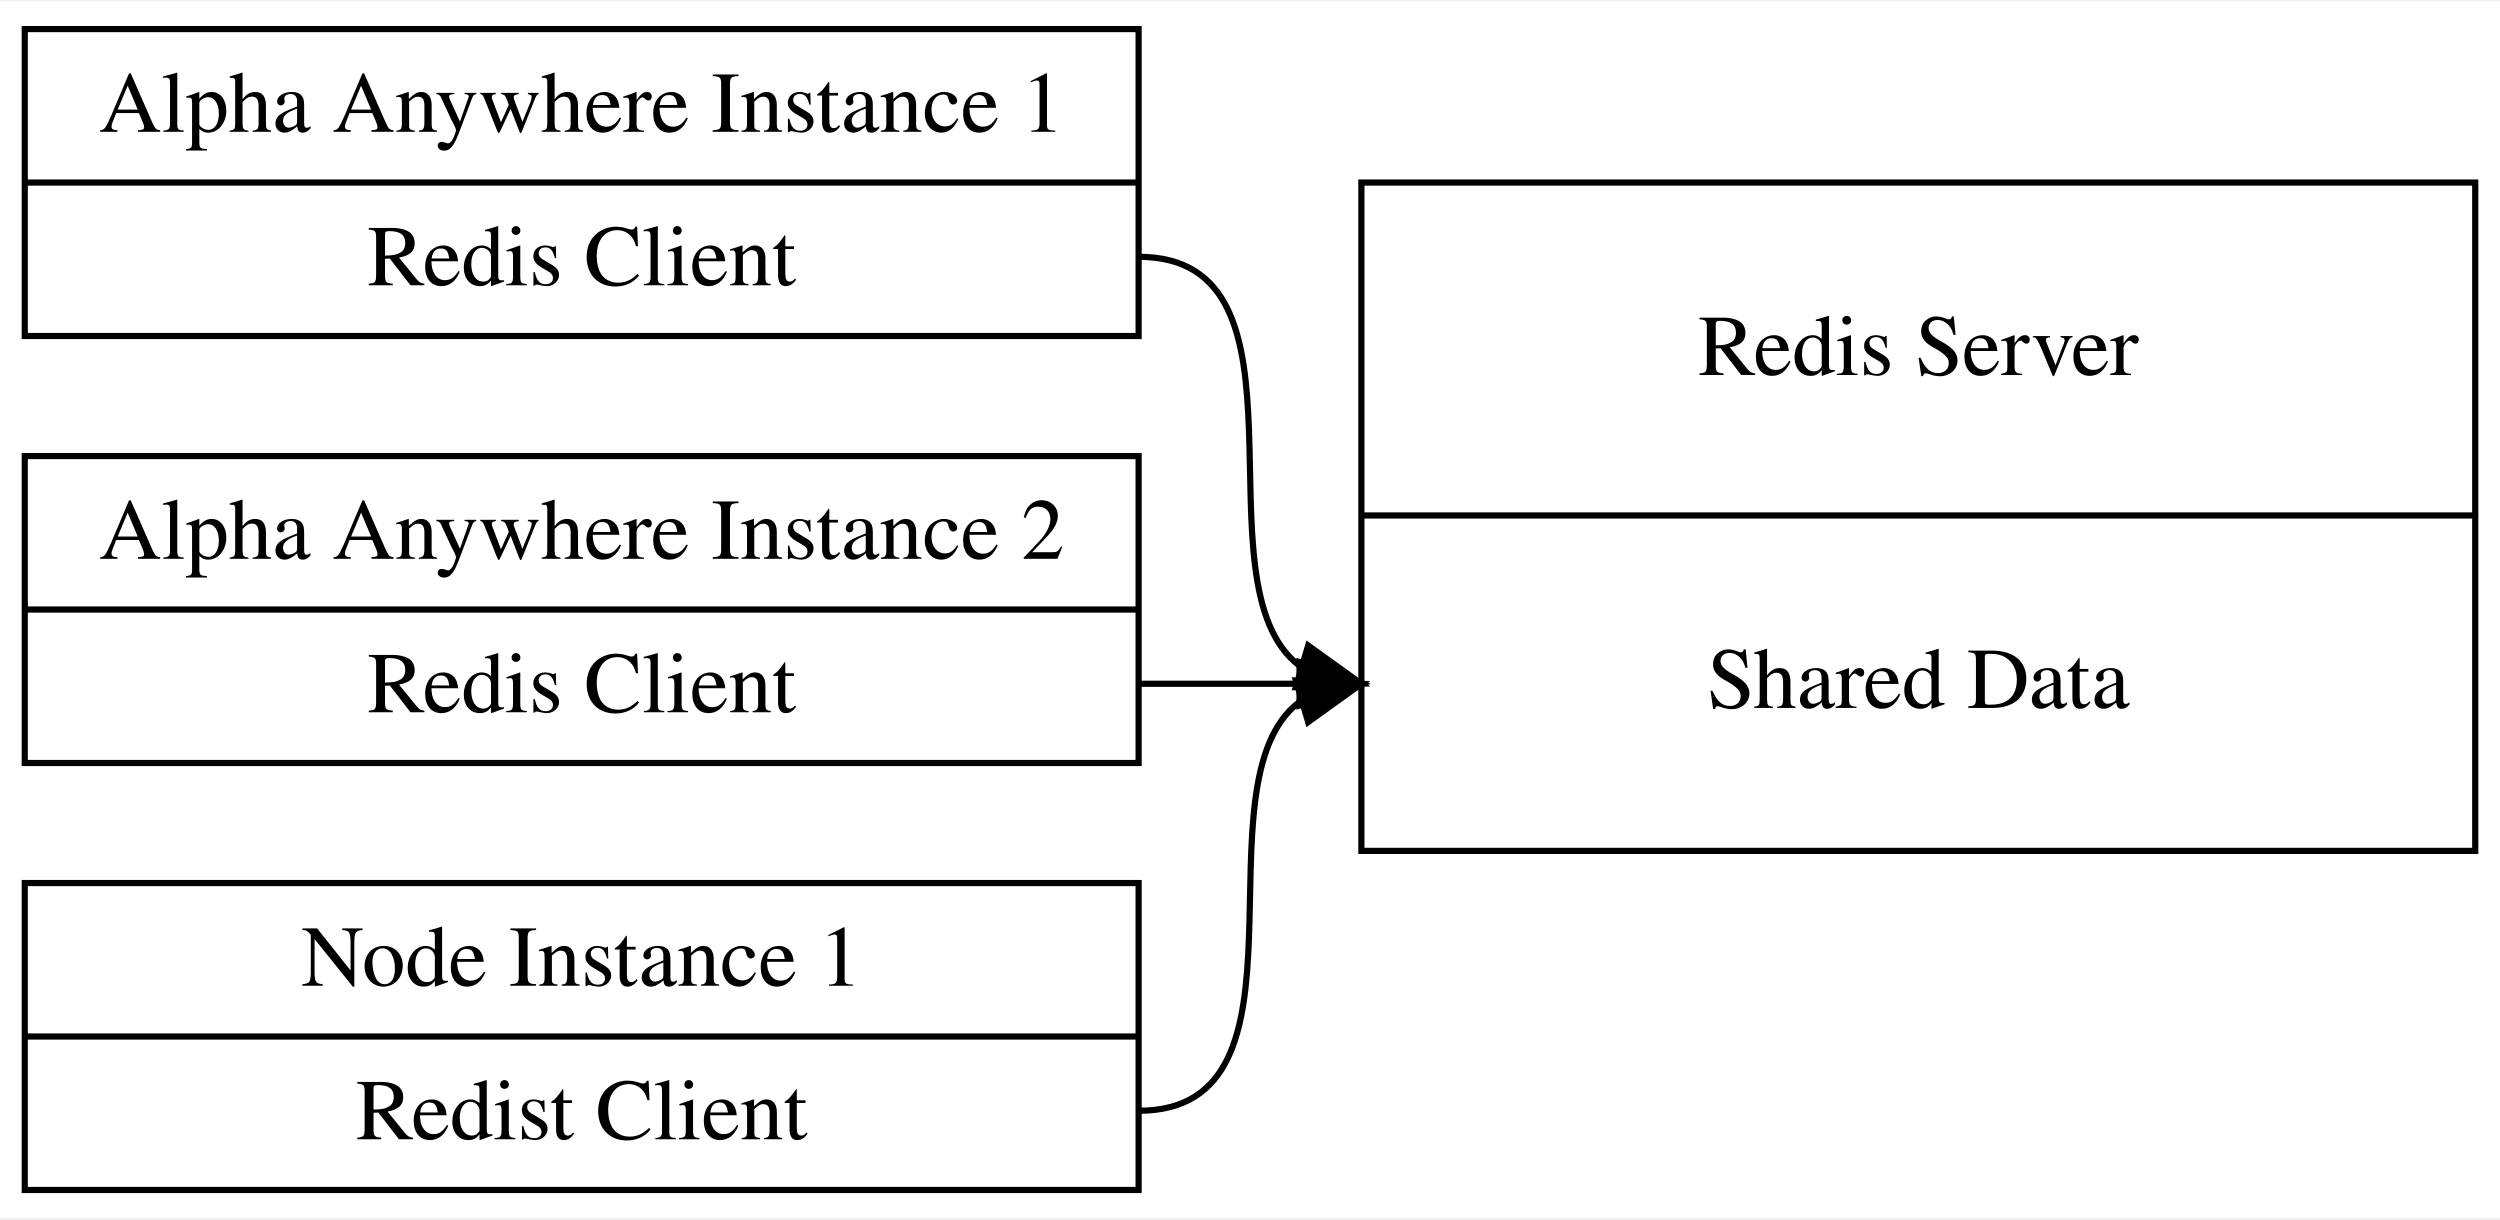
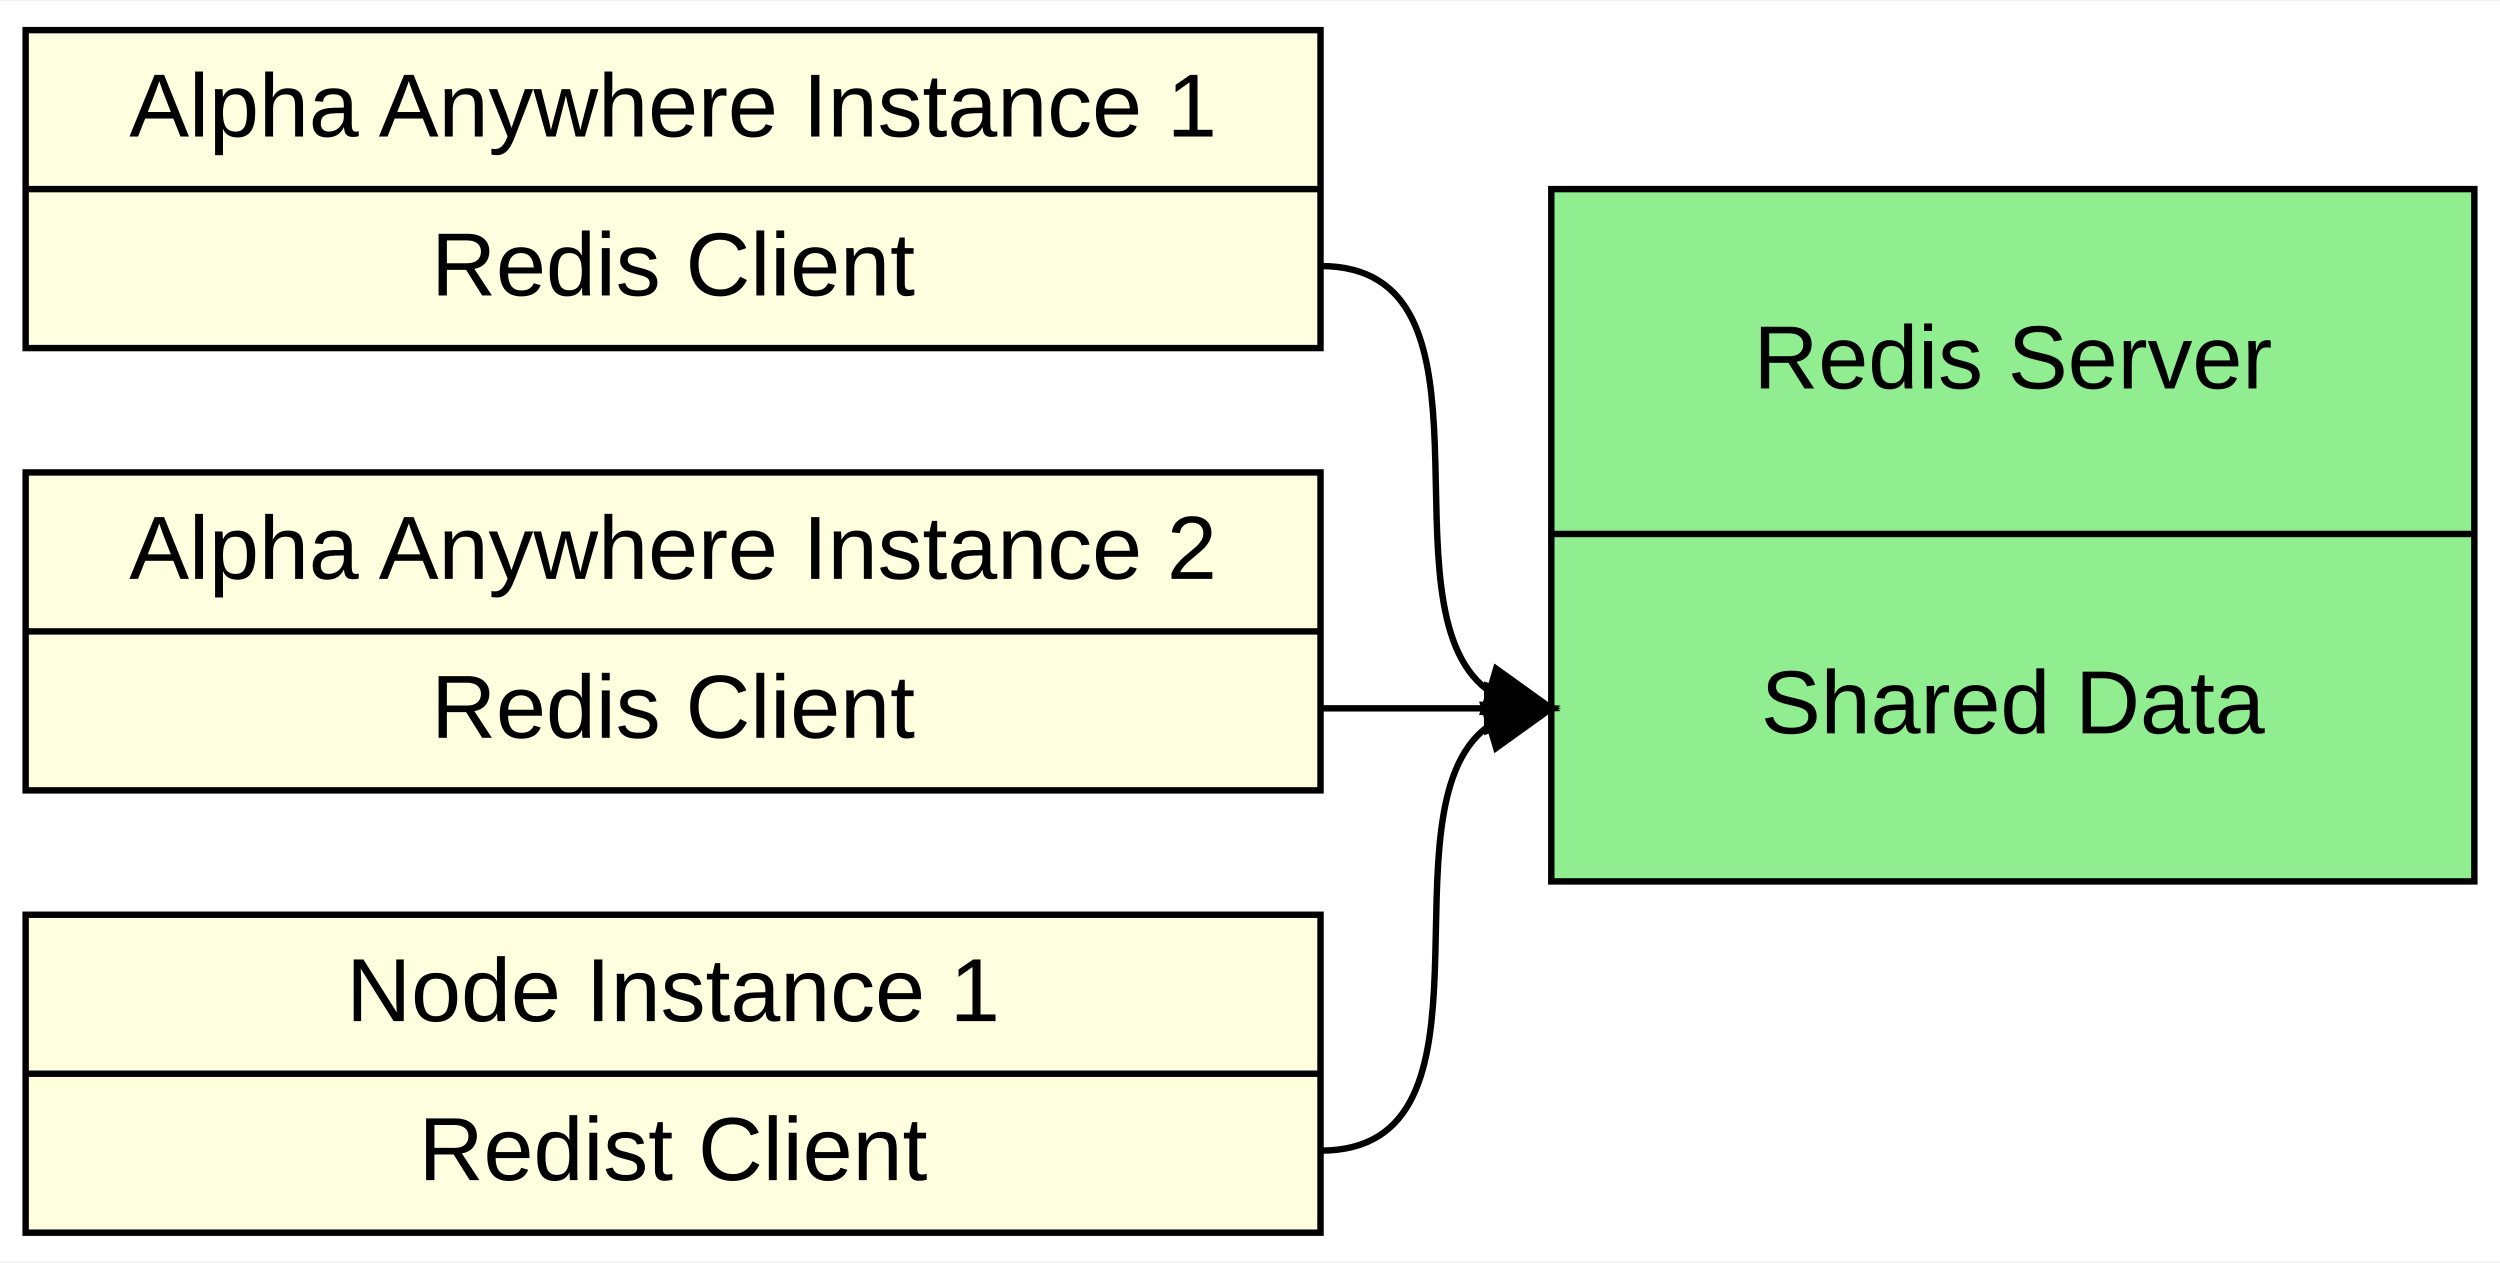
- <svg xmlns="http://www.w3.org/2000/svg" width="404pt" height="197pt" viewBox="0.00 0.00 404.00 196.60">
+ <svg xmlns="http://www.w3.org/2000/svg" width="390pt" height="197pt" viewBox="0.00 0.00 390.00 196.60">
  <g id="graph0" class="graph" transform="scale(1 1) rotate(0) translate(4 192.6)">
-     <polygon fill="white" stroke="none" points="-4,4 -4,-192.6 400,-192.6 400,4 -4,4" />
+     <polygon fill="white" stroke="none" points="-4,4 -4,-192.6 386,-192.6 386,4 -4,4" />
    <g id="node1" class="node">
-       <polygon fill="none" stroke="black" points="0,-138.5 0,-188.1 180,-188.1 180,-138.5 0,-138.5" />
-       <text text-anchor="middle" x="90" y="-171.5" font-family="Times,serif" font-size="14.00">Alpha Anywhere Instance 1</text>
-       <polyline fill="none" stroke="black" points="0,-163.3 180,-163.3 " />
-       <text text-anchor="middle" x="90" y="-146.7" font-family="Times,serif" font-size="14.00">Redis Client</text>
+       <polygon fill="lightyellow" stroke="black" points="0,-138.5 0,-188.1 202,-188.1 202,-138.5 0,-138.5" />
+       <text text-anchor="middle" x="101" y="-171.5" font-family="Arial" font-size="14.00">Alpha Anywhere Instance 1</text>
+       <polyline fill="none" stroke="black" points="0,-163.3 202,-163.3 " />
+       <text text-anchor="middle" x="101" y="-146.7" font-family="Arial" font-size="14.00">Redis Client</text>
    </g>
    <g id="node4" class="node">
-       <polygon fill="none" stroke="black" points="216,-55.3 216,-163.3 396,-163.3 396,-55.3 216,-55.3" />
-       <text text-anchor="middle" x="306" y="-132.2" font-family="Times,serif" font-size="14.00">Redis Server</text>
-       <polyline fill="none" stroke="black" points="216,-109.5 396,-109.5 " />
-       <text text-anchor="middle" x="306" y="-78.4" font-family="Times,serif" font-size="14.00">Shared Data</text>
+       <polygon fill="lightgreen" stroke="black" points="238,-55.3 238,-163.3 382,-163.3 382,-55.3 238,-55.3" />
+       <text text-anchor="middle" x="310" y="-132.2" font-family="Arial" font-size="14.00">Redis Server</text>
+       <polyline fill="none" stroke="black" points="238,-109.5 382,-109.5 " />
+       <text text-anchor="middle" x="310" y="-78.4" font-family="Arial" font-size="14.00">Shared Data</text>
    </g>
    <g id="edge1" class="edge">
-       <path fill="none" stroke="black" d="M180,-151.3C210.266,-151.3 188.646,-98.472 205.941,-85.265" />
-       <polygon fill="black" stroke="black" points="207.397,-88.484 216,-82.3 205.418,-81.77 207.397,-88.484" />
+       <path fill="none" stroke="black" d="M202,-151.3C232.266,-151.3 210.646,-98.472 227.941,-85.265" />
+       <polygon fill="black" stroke="black" points="229.397,-88.484 238,-82.3 227.418,-81.77 229.397,-88.484" />
    </g>
    <g id="node2" class="node">
-       <polygon fill="none" stroke="black" points="0,-69.5 0,-119.1 180,-119.1 180,-69.5 0,-69.5" />
-       <text text-anchor="middle" x="90" y="-102.5" font-family="Times,serif" font-size="14.00">Alpha Anywhere Instance 2</text>
-       <polyline fill="none" stroke="black" points="0,-94.3 180,-94.3 " />
-       <text text-anchor="middle" x="90" y="-77.7" font-family="Times,serif" font-size="14.00">Redis Client</text>
+       <polygon fill="lightyellow" stroke="black" points="0,-69.5 0,-119.1 202,-119.1 202,-69.5 0,-69.5" />
+       <text text-anchor="middle" x="101" y="-102.5" font-family="Arial" font-size="14.00">Alpha Anywhere Instance 2</text>
+       <polyline fill="none" stroke="black" points="0,-94.3 202,-94.3 " />
+       <text text-anchor="middle" x="101" y="-77.7" font-family="Arial" font-size="14.00">Redis Client</text>
    </g>
    <g id="edge2" class="edge">
-       <path fill="none" stroke="black" d="M180,-82.3C192,-82.3 197.25,-82.3 205.875,-82.3" />
-       <polygon fill="black" stroke="black" points="206,-85.8 216,-82.3 206,-78.8 206,-85.8" />
+       <path fill="none" stroke="black" d="M202,-82.3C214,-82.3 219.25,-82.3 227.875,-82.3" />
+       <polygon fill="black" stroke="black" points="228,-85.8 238,-82.3 228,-78.8 228,-85.8" />
    </g>
    <g id="node3" class="node">
-       <polygon fill="none" stroke="black" points="0,-0.5 0,-50.1 180,-50.1 180,-0.5 0,-0.5" />
-       <text text-anchor="middle" x="90" y="-33.5" font-family="Times,serif" font-size="14.00">Node Instance 1</text>
-       <polyline fill="none" stroke="black" points="0,-25.3 180,-25.3 " />
-       <text text-anchor="middle" x="90" y="-8.7" font-family="Times,serif" font-size="14.00">Redist Client</text>
+       <polygon fill="lightyellow" stroke="black" points="0,-0.5 0,-50.1 202,-50.1 202,-0.5 0,-0.5" />
+       <text text-anchor="middle" x="101" y="-33.5" font-family="Arial" font-size="14.00">Node Instance 1</text>
+       <polyline fill="none" stroke="black" points="0,-25.3 202,-25.3 " />
+       <text text-anchor="middle" x="101" y="-8.7" font-family="Arial" font-size="14.00">Redist Client</text>
    </g>
    <g id="edge3" class="edge">
-       <path fill="none" stroke="black" d="M180,-13.3C210.266,-13.3 188.646,-66.128 205.941,-79.335" />
-       <polygon fill="black" stroke="black" points="205.418,-82.83 216,-82.3 207.397,-76.116 205.418,-82.83" />
+       <path fill="none" stroke="black" d="M202,-13.3C232.266,-13.3 210.646,-66.128 227.941,-79.335" />
+       <polygon fill="black" stroke="black" points="227.418,-82.83 238,-82.3 229.397,-76.116 227.418,-82.83" />
    </g>
  </g>
</svg>
